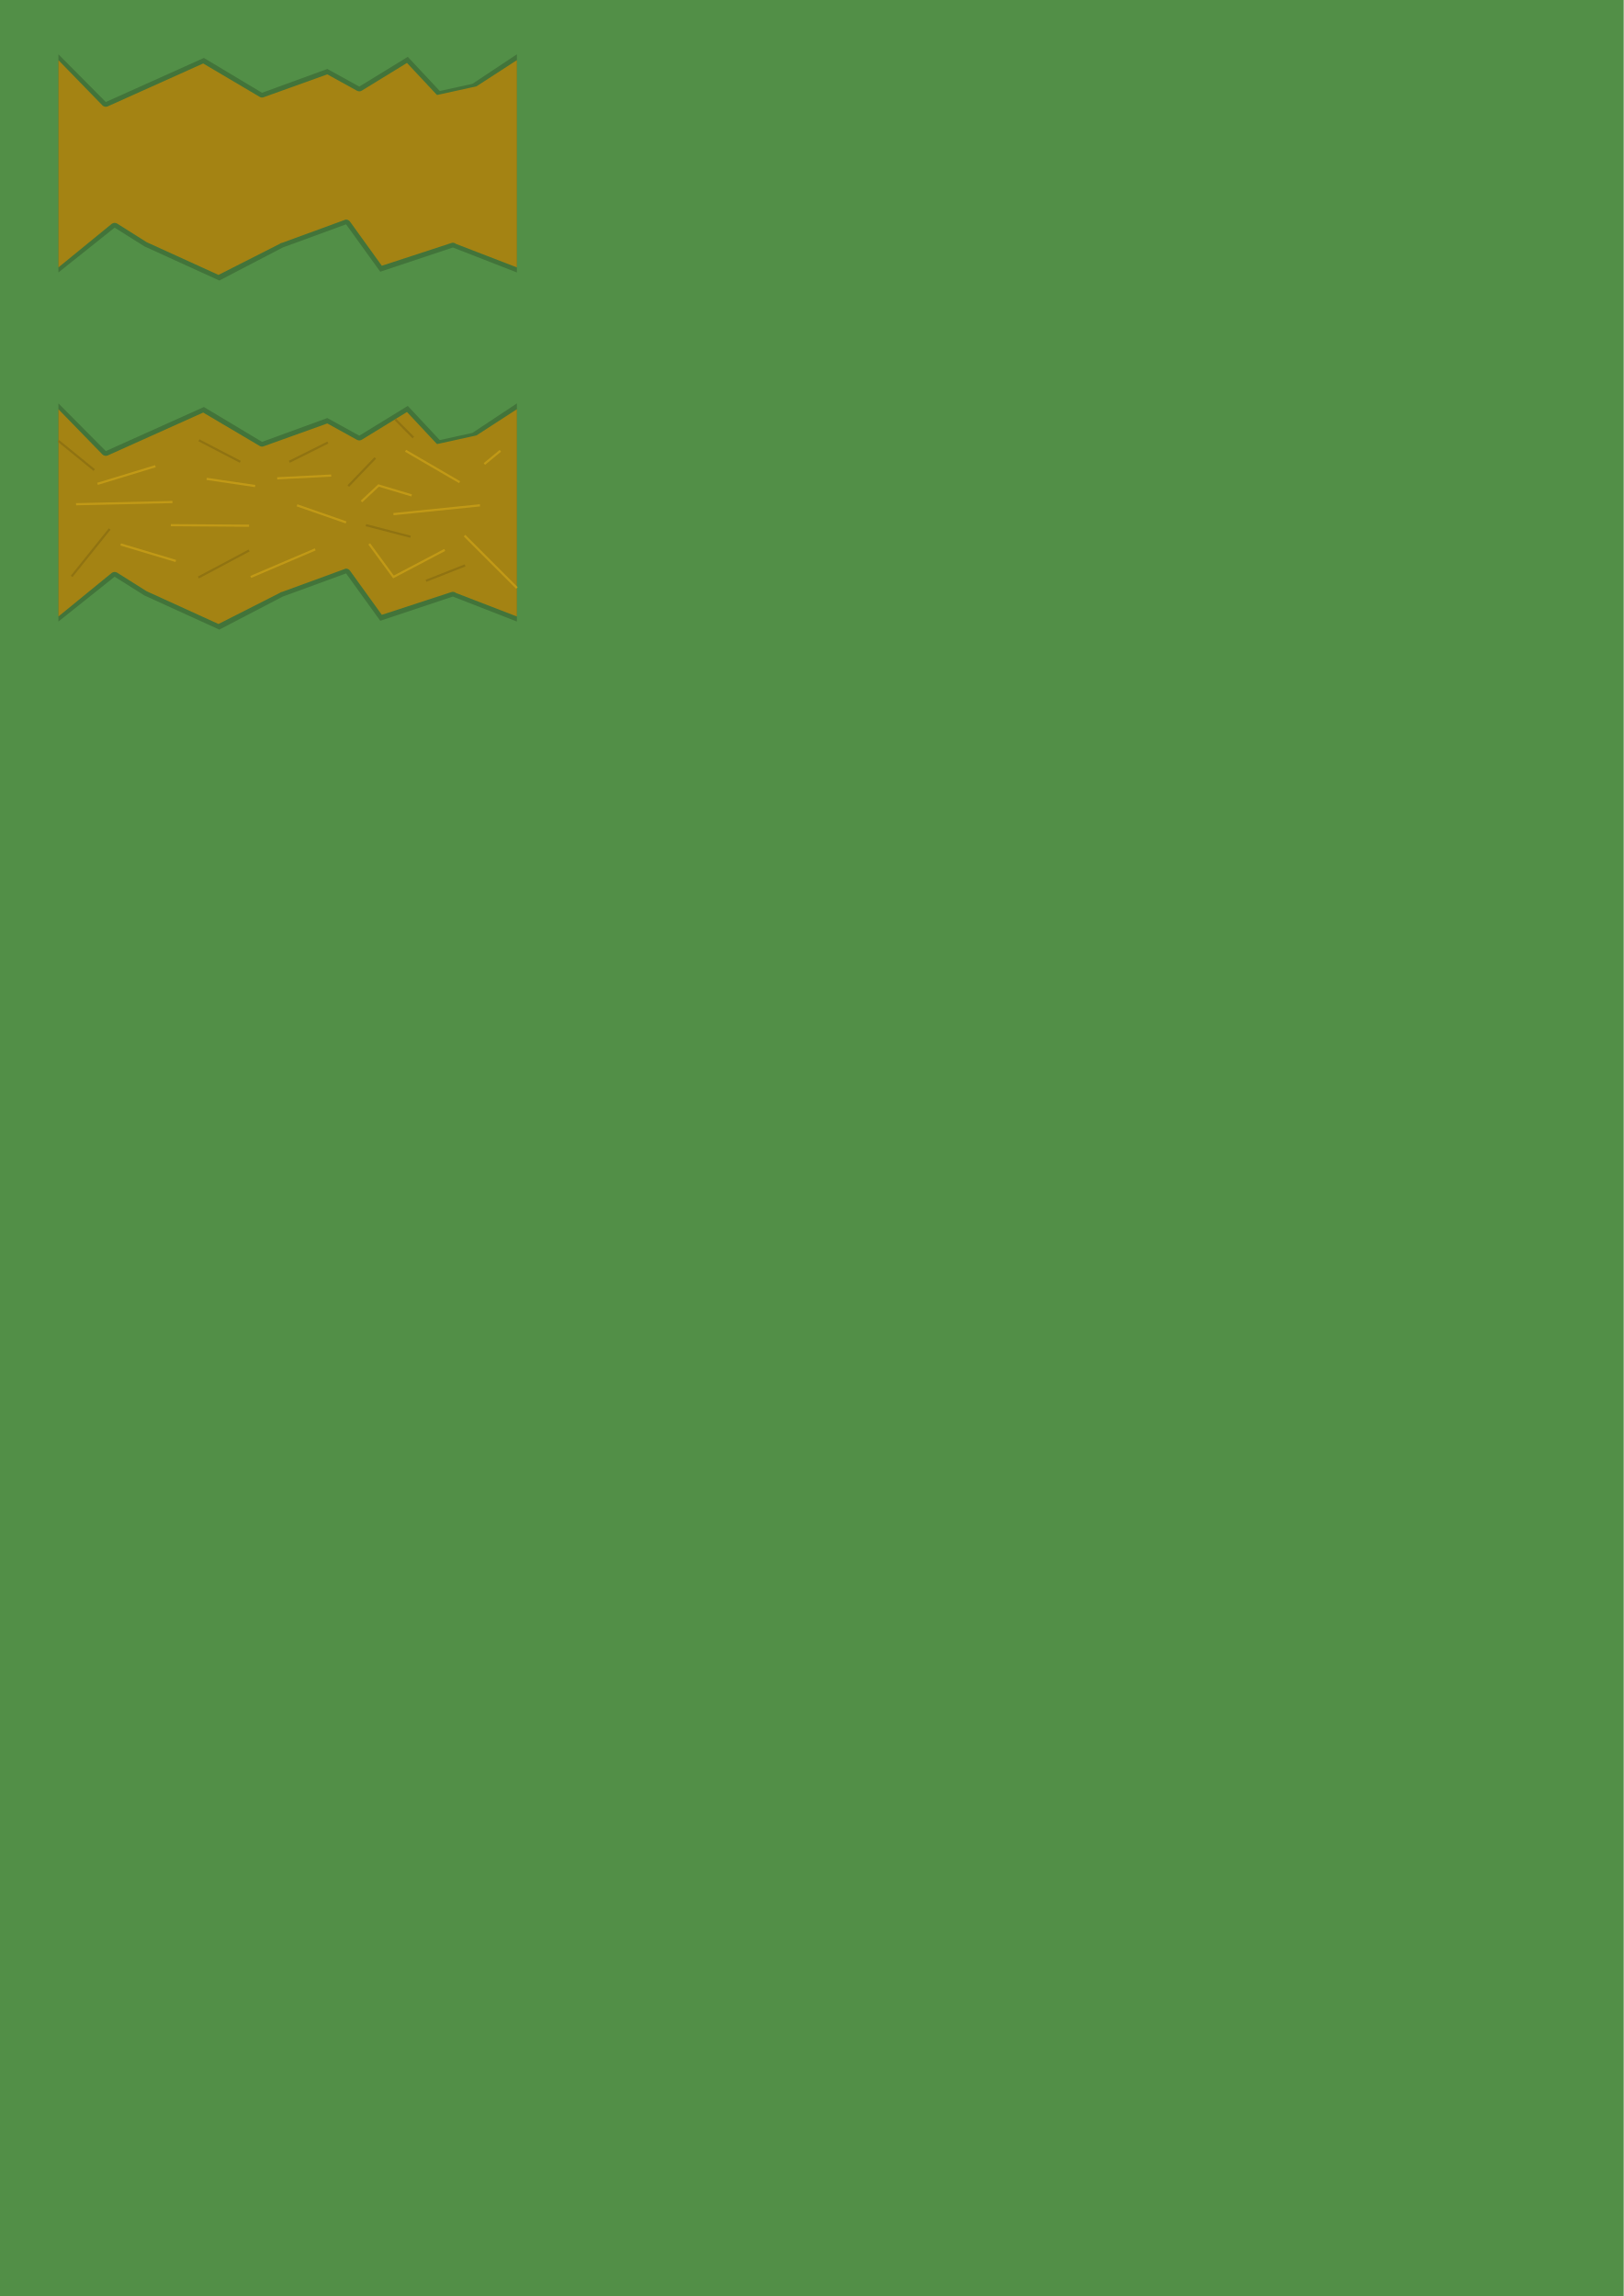
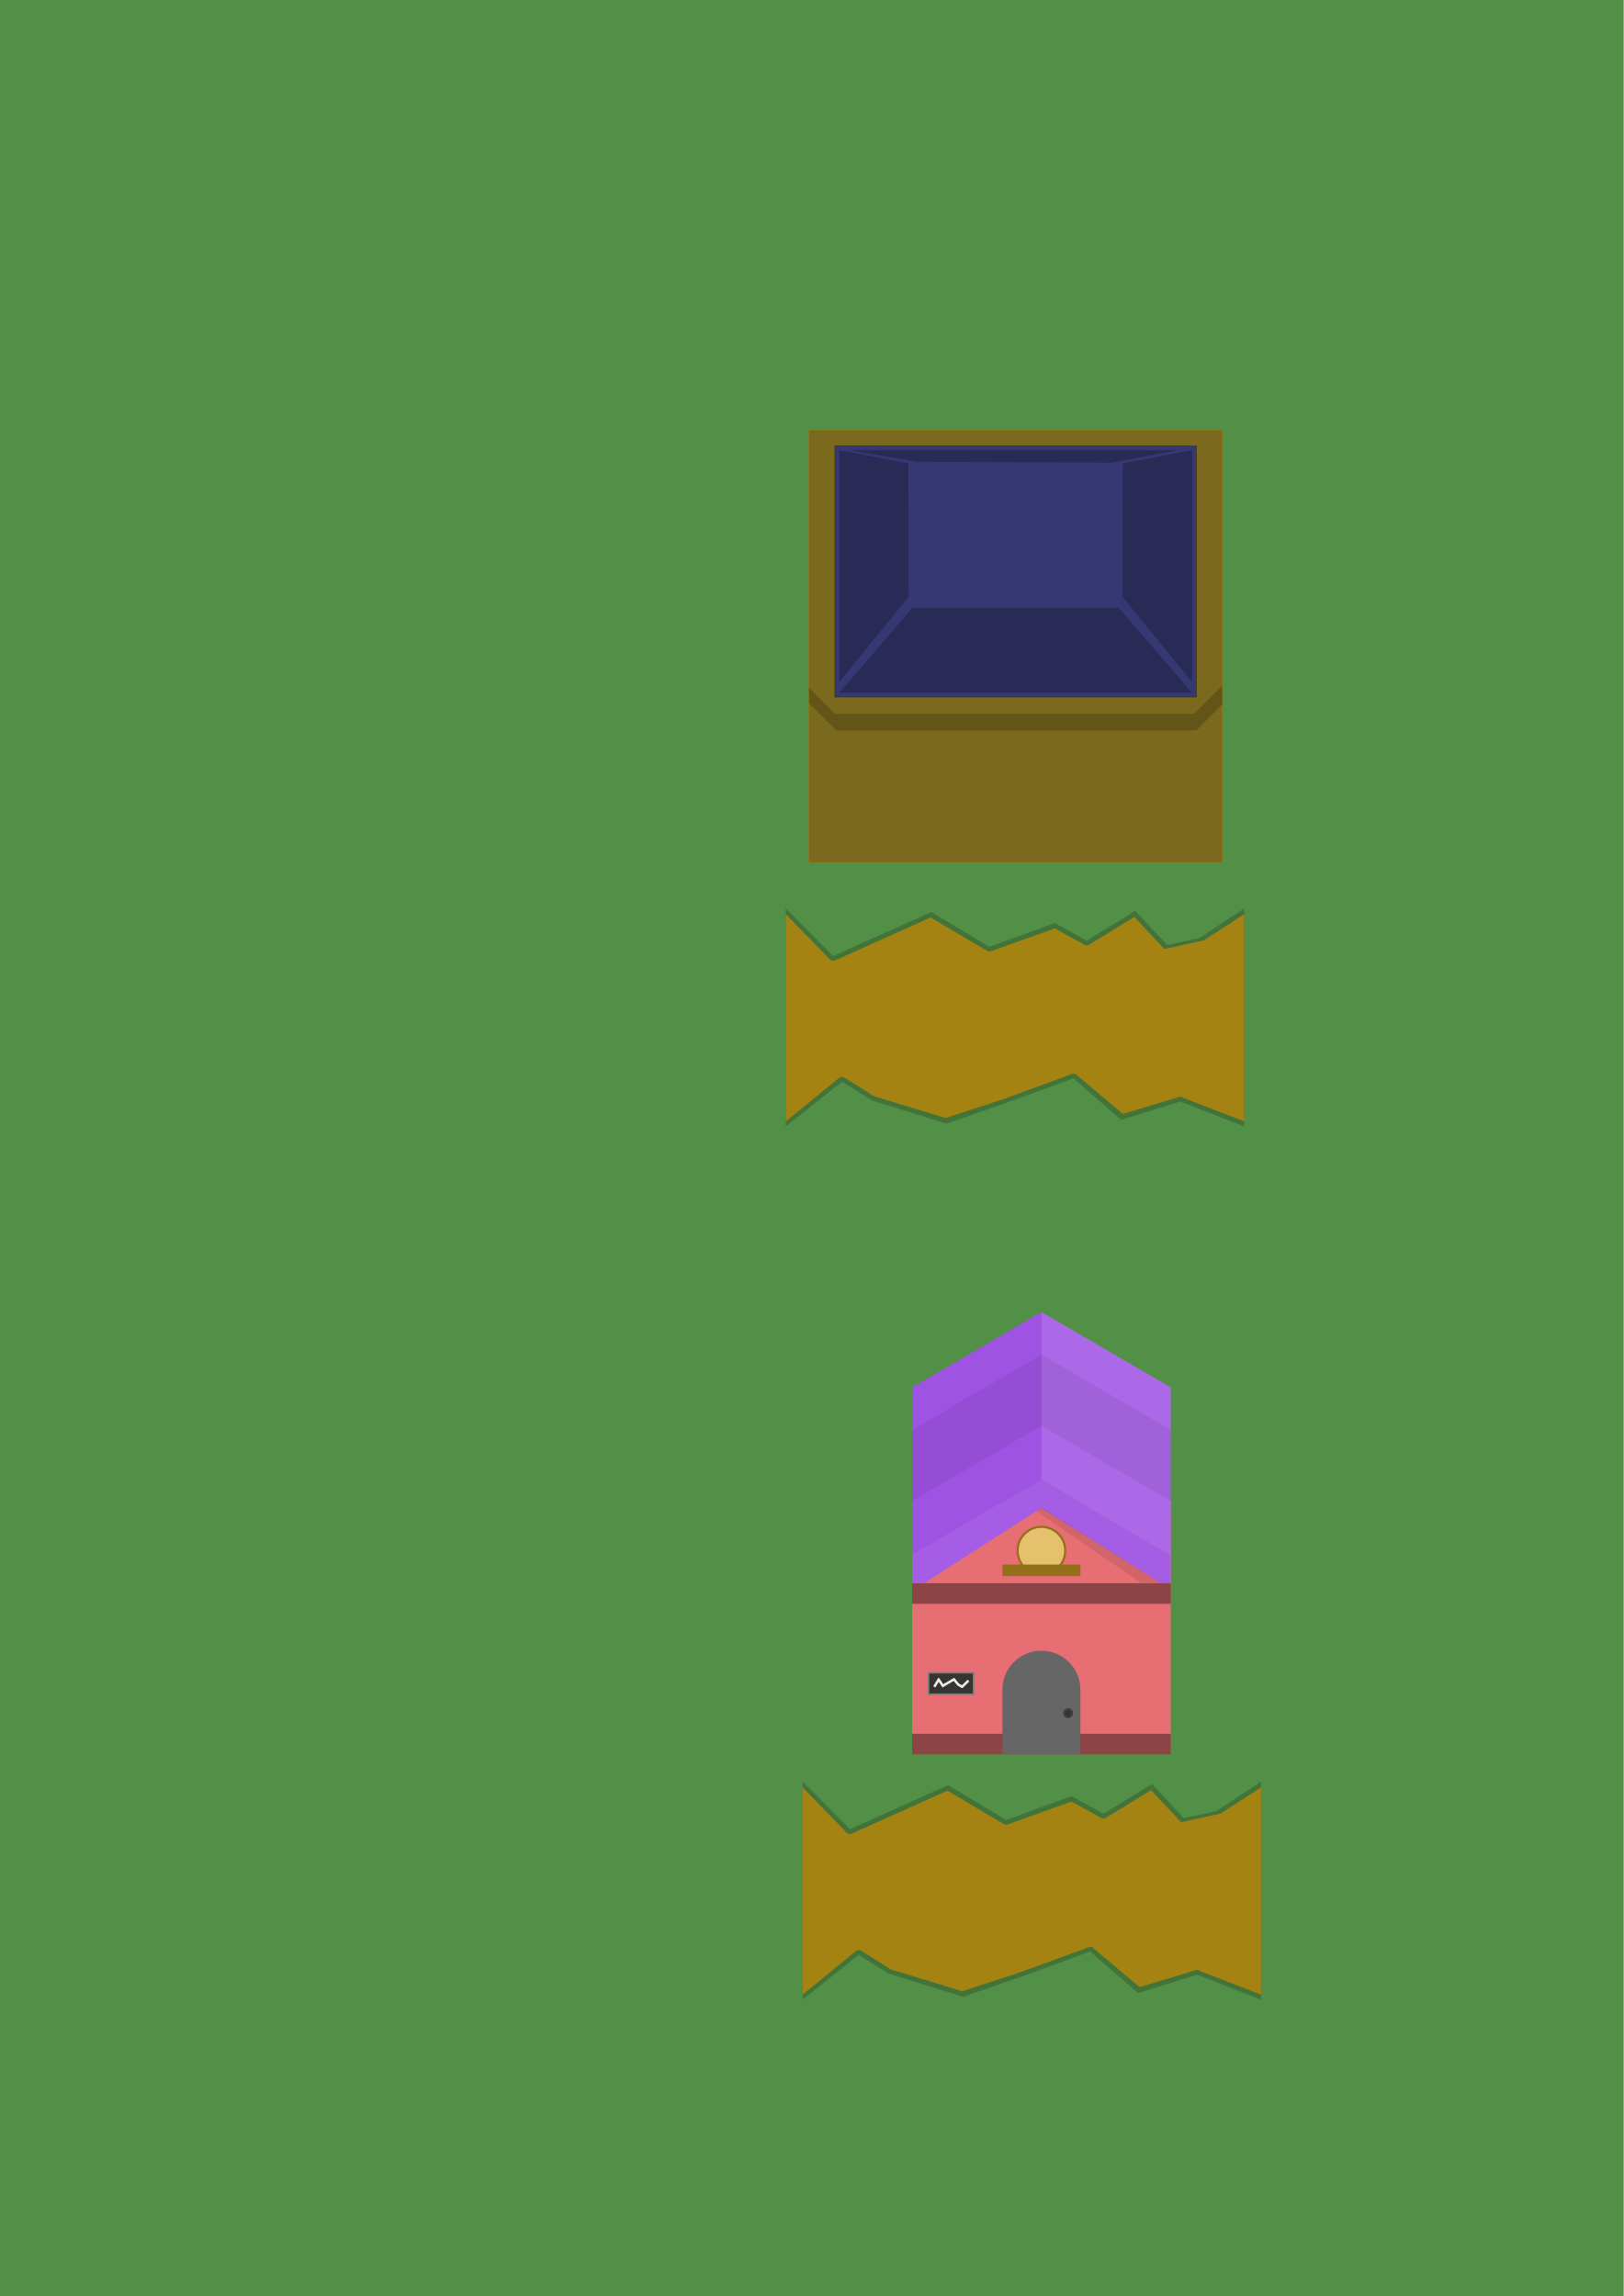
<svg xmlns="http://www.w3.org/2000/svg" width="210mm" height="297mm" viewBox="0 0 744.094 1052.362" id="svg2" version="1.1">
-   <defs id="defs4" />
+   <defs id="defs4">
+     <filter style="color-interpolation-filters:sRGB" id="filter5804" x="-0.02" width="1.039" y="-0.09" height="1.181">
+       <feGaussianBlur stdDeviation="0.129" id="feGaussianBlur5806" />
+     </filter>
+   </defs>
+   <g id="layer3" style="display:none">
+     <rect style="opacity:1;fill:#666666;fill-opacity:1;fill-rule:nonzero;stroke:#907311;stroke-width:0.352;stroke-linecap:butt;stroke-linejoin:miter;stroke-miterlimit:4;stroke-dasharray:none;stroke-dashoffset:0;stroke-opacity:1" id="rect4353" width="511.648" height="511.648" x="901.454" y="-13.598" />
+     <rect y="753.146" x="901.341" height="127.876" width="255.876" id="rect4355" style="opacity:1;fill:#666666;fill-opacity:1;fill-rule:nonzero;stroke:#907311;stroke-width:0.124;stroke-linecap:butt;stroke-linejoin:miter;stroke-miterlimit:4;stroke-dasharray:none;stroke-dashoffset:0;stroke-opacity:1" />
+   </g>
  <g id="layer1" style="display:inline">
    <rect style="opacity:1;fill:#528f47;fill-opacity:1;fill-rule:nonzero;stroke:none;stroke-width:0.3;stroke-linecap:butt;stroke-linejoin:miter;stroke-miterlimit:4;stroke-dasharray:none;stroke-dashoffset:0;stroke-opacity:1" id="rect4136" width="744.094" height="1052.362" x="-1.0658141e-014" y="1.2230086e-012" />
  </g>
-   <g id="layer2">
+   <g id="layer2" style="display:none">
    <g id="g4164" transform="translate(-95.96449,-47.47717)">
      <path id="path4139" d="m 144.452,94.233 44.952,-20.203 26.643,15.973 29.926,-10.922 14.647,8.081 22.223,-13.637 14.647,15.657 14.963,-3.283 20.392,-13.537 0,100 -29.352,-11.446 -33.277,11.099 -15.657,-21.718 -29.021,10.62 -29.062,15.139 -34.345,-15.657 -13.637,-8.586 -25.759,20.551 0,-100 z" style="fill:#42743a;fill-opacity:1;fill-rule:evenodd;stroke:none;stroke-width:1px;stroke-linecap:butt;stroke-linejoin:miter;stroke-opacity:1" />
      <path id="path4143" d="m 282.465,76.318 -20.703,12.705 c -0.67,0.411 -1.509,0.43 -2.197,0.051 l -13.609,-7.51 -28.881,10.365 c -0.774,0.412 -1.719,0.322 -2.4,-0.229 L 189.076,76.572 145.346,96.225 c -0.83,0.373 -1.804,0.192 -2.445,-0.453 l -20.167,-20.731 0,95 24.397,-19.937 c 0.726,-0.579 1.739,-0.635 2.525,-0.141 l 13.512,8.51 32.924,15.008 28.001,-14.204 c 0.347,-0.305 0.782,-0.493 1.242,-0.535 l 29.021,-10.619 c 0.771,-0.072 1.522,0.269 1.975,0.896 l 14.607,20.262 31.647,-10.352 c 0.782,-0.357 1.701,-0.223 2.348,0.344 l 27.913,10.768 0,-95 -18.537,12.011 -3.055,0.674 -14.963,3.283 c -0.145,-0.095 -0.278,-0.207 -0.396,-0.334 z" style="fill:#a48313;fill-opacity:1;fill-rule:evenodd;stroke:none;stroke-width:1px;stroke-linecap:butt;stroke-linejoin:miter;stroke-opacity:1" />
    </g>
    <g id="g4192" transform="translate(-95.96449,112.5228)">
      <path style="fill:#42743a;fill-opacity:1;fill-rule:evenodd;stroke:none;stroke-width:1px;stroke-linecap:butt;stroke-linejoin:miter;stroke-opacity:1" d="m 144.452,94.233 44.952,-20.203 26.643,15.973 29.926,-10.922 14.647,8.081 22.223,-13.637 14.647,15.657 14.963,-3.283 20.392,-13.537 0,100 -29.352,-11.446 -33.277,11.099 -15.657,-21.718 -29.021,10.62 -29.062,15.139 -34.345,-15.657 -13.637,-8.586 -25.759,20.551 0,-100 z" id="path4194" />
      <path style="fill:#a48313;fill-opacity:1;fill-rule:evenodd;stroke:none;stroke-width:1px;stroke-linecap:butt;stroke-linejoin:miter;stroke-opacity:1" d="m 282.465,76.318 -20.703,12.705 c -0.67,0.411 -1.509,0.43 -2.197,0.051 l -13.609,-7.51 -28.881,10.365 c -0.774,0.412 -1.719,0.322 -2.4,-0.229 L 189.076,76.572 145.346,96.225 c -0.83,0.373 -1.804,0.192 -2.445,-0.453 l -20.167,-20.731 0,95 24.397,-19.937 c 0.726,-0.579 1.739,-0.635 2.525,-0.141 l 13.512,8.51 32.924,15.008 28.001,-14.204 c 0.347,-0.305 0.782,-0.493 1.242,-0.535 l 29.021,-10.619 c 0.771,-0.072 1.522,0.269 1.975,0.896 l 14.607,20.262 31.647,-10.352 c 0.782,-0.357 1.701,-0.223 2.348,0.344 l 27.913,10.768 0,-95 -18.537,12.011 -3.055,0.674 -14.963,3.283 c -0.145,-0.095 -0.278,-0.207 -0.396,-0.334 z" id="path4196" />
    </g>
    <path style="fill:none;fill-rule:evenodd;stroke:#c19916;stroke-width:1px;stroke-linecap:butt;stroke-linejoin:miter;stroke-opacity:1" d="m 44.699,221.764 26.517,-8.081" id="path4198" />
    <path style="fill:none;fill-rule:evenodd;stroke:#c19916;stroke-width:1px;stroke-linecap:butt;stroke-linejoin:miter;stroke-opacity:1" d="m 34.85,231.108 44.194,-1.01" id="path4200" />
    <path style="fill:none;fill-rule:evenodd;stroke:#c19916;stroke-width:1px;stroke-linecap:butt;stroke-linejoin:miter;stroke-opacity:1" d="m 55.306,249.543 25.254,7.576" id="path4202" />
    <path style="fill:none;fill-rule:evenodd;stroke:#c19916;stroke-width:1px;stroke-linecap:butt;stroke-linejoin:miter;stroke-opacity:1" d="m 78.287,240.705 35.86,0.253" id="path4204" />
    <path style="fill:none;fill-rule:evenodd;stroke:#c19916;stroke-width:1px;stroke-linecap:butt;stroke-linejoin:miter;stroke-opacity:1" d="m 94.702,219.491 22.223,3.283" id="path4206" />
    <path style="fill:none;fill-rule:evenodd;stroke:#c19916;stroke-width:1px;stroke-linecap:butt;stroke-linejoin:miter;stroke-opacity:1" d="m 127.027,219.239 24.749,-1.263" id="path4208" />
    <path style="fill:none;fill-rule:evenodd;stroke:#c19916;stroke-width:1px;stroke-linecap:butt;stroke-linejoin:miter;stroke-opacity:1" d="m 136.118,231.613 22.476,7.829" id="path4210" />
    <path style="fill:none;fill-rule:evenodd;stroke:#c19916;stroke-width:1px;stroke-linecap:butt;stroke-linejoin:miter;stroke-opacity:1" d="m 114.905,264.443 29.547,-12.627" id="path4212" />
    <path style="fill:none;fill-rule:evenodd;stroke:#c19916;stroke-width:1px;stroke-linecap:butt;stroke-linejoin:miter;stroke-opacity:1" d="m 165.665,229.845 7.829,-7.324 15.152,4.546" id="path4214" />
    <path style="fill:none;fill-rule:evenodd;stroke:#c19916;stroke-width:1px;stroke-linecap:butt;stroke-linejoin:miter;stroke-opacity:1" d="m 169.201,249.291 11.112,15.152 23.486,-12.374" id="path4216" />
    <path style="fill:none;fill-rule:evenodd;stroke:#c19916;stroke-width:1px;stroke-linecap:butt;stroke-linejoin:miter;stroke-opacity:1" d="m 180.312,235.654 39.648,-4.041" id="path4218" />
    <path style="fill:none;fill-rule:evenodd;stroke:#c19916;stroke-width:1px;stroke-linecap:butt;stroke-linejoin:miter;stroke-opacity:1" d="m 185.868,206.612 24.749,14.395" id="path4220" />
    <path style="fill:none;fill-rule:evenodd;stroke:#c19916;stroke-width:1px;stroke-linecap:butt;stroke-linejoin:miter;stroke-opacity:1" d="m 221.981,212.673 7.324,-6.061" id="path4222" />
    <path style="fill:none;fill-rule:evenodd;stroke:#c19916;stroke-width:1px;stroke-linecap:butt;stroke-linejoin:miter;stroke-opacity:1" d="m 212.89,245.503 23.991,23.991" id="path4224" />
    <path style="fill:none;fill-rule:evenodd;stroke:#907311;stroke-width:1px;stroke-linecap:butt;stroke-linejoin:miter;stroke-opacity:1" d="M 90.914,264.696 114.147,252.321" id="path4226" />
    <path style="fill:none;fill-rule:evenodd;stroke:#907311;stroke-width:1px;stroke-linecap:butt;stroke-linejoin:miter;stroke-opacity:1" d="m 91.166,201.814 18.94,9.849" id="path4228" />
    <path style="fill:none;fill-rule:evenodd;stroke:#907311;stroke-width:1px;stroke-linecap:butt;stroke-linejoin:miter;stroke-opacity:1" d="m 159.604,222.774 12.374,-12.879" id="path4230" />
    <path style="fill:none;fill-rule:evenodd;stroke:#907311;stroke-width:1px;stroke-linecap:butt;stroke-linejoin:miter;stroke-opacity:1" d="m 167.685,240.705 20.456,5.303" id="path4232" />
    <path style="fill:none;fill-rule:evenodd;stroke:#907311;stroke-width:1px;stroke-linecap:butt;stroke-linejoin:miter;stroke-opacity:1" d="m 195.212,266.211 17.93,-7.071" id="path4234" />
    <path style="fill:none;fill-rule:evenodd;stroke:#907311;stroke-width:1px;stroke-linecap:butt;stroke-linejoin:miter;stroke-opacity:1" d="M 32.83,264.191 50.255,242.472" id="path4236" />
    <path style="fill:none;fill-rule:evenodd;stroke:#907311;stroke-width:1px;stroke-linecap:butt;stroke-linejoin:miter;stroke-opacity:1" d="m 26.769,202.066 16.415,13.385" id="path4238" />
    <path style="fill:none;fill-rule:evenodd;stroke:#907311;stroke-width:1px;stroke-linecap:butt;stroke-linejoin:miter;stroke-opacity:1" d="m 132.583,211.663 17.678,-8.839" id="path4242" />
    <path style="fill:none;fill-rule:evenodd;stroke:#907311;stroke-width:1px;stroke-linecap:butt;stroke-linejoin:miter;stroke-opacity:1" d="m 181.084,192.165 8.32,8.386" id="path4246" />
+     <g transform="translate(150.5127,-47.47717)" id="g4363">
+       <path style="fill:#42743a;fill-opacity:1;fill-rule:evenodd;stroke:none;stroke-width:1px;stroke-linecap:butt;stroke-linejoin:miter;stroke-opacity:1" d="m 144.452,94.233 44.952,-20.203 26.643,15.973 29.926,-10.922 14.647,8.081 22.223,-13.637 14.647,15.657 14.963,-3.283 20.392,-13.537 0,100 -29.352,-11.446 -27.027,8.42 -21.907,-19.04 -29.021,10.62 -29.241,10.139 -34.167,-10.657 -13.637,-8.586 -25.759,20.551 0,-100 z" id="path4365" />
+       <path style="fill:#a48313;fill-opacity:1;fill-rule:evenodd;stroke:none;stroke-width:1px;stroke-linecap:butt;stroke-linejoin:miter;stroke-opacity:1" d="m 282.465,76.318 -20.703,12.705 c -0.67,0.411 -1.509,0.43 -2.197,0.051 l -13.609,-7.51 -28.881,10.365 c -0.774,0.412 -1.719,0.322 -2.4,-0.229 L 189.076,76.572 145.346,96.225 c -0.83,0.373 -1.804,0.192 -2.445,-0.453 l -20.167,-20.731 0,95 24.397,-19.937 c 0.726,-0.579 1.739,-0.635 2.525,-0.141 l 13.512,8.51 32.745,10.008 28.179,-9.204 c 0.347,-0.305 0.782,-0.493 1.242,-0.535 l 29.021,-10.619 c 0.771,-0.072 1.522,0.269 1.975,0.896 l 20.857,17.583 25.397,-7.674 c 0.782,-0.357 1.701,-0.223 2.348,0.344 l 27.913,10.768 0,-95 -18.537,12.011 -3.055,0.674 -14.963,3.283 c -0.145,-0.095 -0.278,-0.207 -0.396,-0.334 z" id="path4367" />
+     </g>
+     <g id="g4369" transform="translate(830.3454,424.5262)" style="fill:#528f47;fill-opacity:1">
+       <g id="g4375" transform="matrix(1.218399,0,0,1.28,-78.60527,235.9338)" style="fill:#528f47;fill-opacity:1">
+         <path style="fill:#528f47;fill-opacity:1;fill-rule:evenodd;stroke:none;stroke-width:1px;stroke-linecap:butt;stroke-linejoin:miter;stroke-opacity:1" d="m 144.452,94.233 44.952,-20.203 26.643,15.973 29.926,-10.922 14.647,8.081 22.223,-13.637 14.647,15.657 14.963,-3.283 20.392,-13.537 0,100 -29.352,-11.446 -27.027,8.42 -21.907,-19.04 -29.021,10.62 -29.241,10.139 -34.167,-10.657 -13.637,-8.586 -25.759,20.551 0,-100 z" id="path4371" />
+         <path style="fill:#528f47;fill-opacity:1;fill-rule:evenodd;stroke:none;stroke-width:1px;stroke-linecap:butt;stroke-linejoin:miter;stroke-opacity:1" d="m 282.465,76.318 -20.703,12.705 c -0.67,0.411 -1.509,0.43 -2.197,0.051 l -13.609,-7.51 -28.881,10.365 c -0.774,0.412 -1.719,0.322 -2.4,-0.229 L 189.076,76.572 145.346,96.225 c -0.83,0.373 -1.804,0.192 -2.445,-0.453 l -20.167,-20.731 0,95 24.397,-19.937 c 0.726,-0.579 1.739,-0.635 2.525,-0.141 l 13.512,8.51 32.745,10.008 28.179,-9.204 c 0.347,-0.305 0.782,-0.493 1.242,-0.535 l 29.021,-10.619 c 0.771,-0.072 1.522,0.269 1.975,0.896 l 20.857,17.583 25.397,-7.674 c 0.782,-0.357 1.701,-0.223 2.348,0.344 l 27.913,10.768 0,-95 -18.537,12.011 -3.055,0.674 -14.963,3.283 c -0.145,-0.095 -0.278,-0.207 -0.396,-0.334 z" id="path4373" />
+       </g>
+     </g>
+   </g>
+   <g id="layer4">
+     <rect style="opacity:1;fill:#7b691d;fill-opacity:1;fill-rule:nonzero;stroke:#907311;stroke-width:0.3;stroke-linecap:butt;stroke-linejoin:miter;stroke-miterlimit:4;stroke-dasharray:none;stroke-dashoffset:0;stroke-opacity:1" id="rect4380" width="189.404" height="197.99" x="370.726" y="197.268" />
+     <g style="display:inline" id="g4382" transform="translate(237.3859,343.9569)">
+       <path id="path4384" d="m 144.452,94.233 44.952,-20.203 26.643,15.973 29.926,-10.922 14.647,8.081 22.223,-13.637 14.647,15.657 14.963,-3.283 20.392,-13.537 0,100 -29.352,-11.446 -27.027,8.42 -21.907,-19.04 -29.021,10.62 -29.241,10.139 -34.167,-10.657 -13.637,-8.586 -25.759,20.551 0,-100 z" style="fill:#42743a;fill-opacity:1;fill-rule:evenodd;stroke:none;stroke-width:1px;stroke-linecap:butt;stroke-linejoin:miter;stroke-opacity:1" />
+       <path id="path4386" d="m 282.465,76.318 -20.703,12.705 c -0.67,0.411 -1.509,0.43 -2.197,0.051 l -13.609,-7.51 -28.881,10.365 c -0.774,0.412 -1.719,0.322 -2.4,-0.229 L 189.076,76.572 145.346,96.225 c -0.83,0.373 -1.804,0.192 -2.445,-0.453 l -20.167,-20.731 0,95 24.397,-19.937 c 0.726,-0.579 1.739,-0.635 2.525,-0.141 l 13.512,8.51 32.745,10.008 28.179,-9.204 c 0.347,-0.305 0.782,-0.493 1.242,-0.535 l 29.021,-10.619 c 0.771,-0.072 1.522,0.269 1.975,0.896 l 20.857,17.583 25.397,-7.674 c 0.782,-0.357 1.701,-0.223 2.348,0.344 l 27.913,10.768 0,-95 -18.537,12.011 -3.055,0.674 -14.963,3.283 c -0.145,-0.095 -0.278,-0.207 -0.396,-0.334 z" style="fill:#a48313;fill-opacity:1;fill-rule:evenodd;stroke:none;stroke-width:1px;stroke-linecap:butt;stroke-linejoin:miter;stroke-opacity:1" />
+     </g>
+     <path style="opacity:1;fill:#363873;fill-opacity:1;fill-rule:nonzero;stroke:#413408;stroke-width:0.3;stroke-linecap:butt;stroke-linejoin:miter;stroke-miterlimit:4;stroke-dasharray:none;stroke-dashoffset:0;stroke-opacity:1" d="m 382.615,206.359 c 0,37.706 0,75.411 0,113.117 55.208,0 110.417,0 165.625,0 0,-38.372 0,-76.745 0,-115.117 -55.208,0 -110.417,0 -165.625,0 l 0,1 0,1 z" id="rect4391" />
+     <path style="opacity:1;fill:#292a56;fill-opacity:1;fill-rule:nonzero;stroke:none;stroke-width:0.3;stroke-linecap:butt;stroke-linejoin:miter;stroke-miterlimit:4;stroke-dasharray:none;stroke-dashoffset:0;stroke-opacity:1" d="m 418.203,278.585 94.449,0 33.588,38.891 -161.624,0 z" id="rect4393" />
+     <path style="opacity:1;fill:#292a56;fill-opacity:1;fill-rule:nonzero;stroke:none;stroke-width:0.3;stroke-linecap:butt;stroke-linejoin:miter;stroke-miterlimit:4;stroke-dasharray:none;stroke-dashoffset:0;stroke-opacity:1" d="m 514.571,212.369 31.669,-6.009 -2e-5,106.205 -31.847,-39.107 z" id="rect4395" />
+     <path style="opacity:1;fill:#292a56;fill-opacity:1;fill-rule:nonzero;stroke:none;stroke-width:0.3;stroke-linecap:butt;stroke-linejoin:miter;stroke-miterlimit:4;stroke-dasharray:none;stroke-dashoffset:0;stroke-opacity:1" d="m 389.147,206.359 150.501,0 -29.821,5.683 -89.608,-0.357 z" id="rect4397" />
+     <path id="path4404" d="m 416.284,212.369 -31.669,-6.009 2e-5,106.205 31.847,-39.107 z" style="opacity:1;fill:#292a56;fill-opacity:1;fill-rule:nonzero;stroke:none;stroke-width:0.3;stroke-linecap:butt;stroke-linejoin:miter;stroke-miterlimit:4;stroke-dasharray:none;stroke-dashoffset:0;stroke-opacity:1" />
+     <path style="fill:#000000;fill-opacity:0.194;fill-rule:evenodd;stroke:none;stroke-width:1px;stroke-linecap:butt;stroke-linejoin:miter;stroke-opacity:1" d="m 560.13,314.206 -13.006,13.006 -164.39,0 -12.008,-12.008 0,7.071 12.539,12.539 164.92,0 11.945,-11.945 0,-7.841" id="path4412" />
+     <g transform="translate(245.063,744.1794)" id="g4422" style="display:inline">
+       <path style="fill:#42743a;fill-opacity:1;fill-rule:evenodd;stroke:none;stroke-width:1px;stroke-linecap:butt;stroke-linejoin:miter;stroke-opacity:1" d="m 144.452,94.233 44.952,-20.203 26.643,15.973 29.926,-10.922 14.647,8.081 22.223,-13.637 14.647,15.657 14.963,-3.283 20.392,-13.537 0,100 -29.352,-11.446 -27.027,8.42 -21.907,-19.04 -29.021,10.62 -29.241,10.139 -34.167,-10.657 -13.637,-8.586 -25.759,20.551 0,-100 z" id="path4424" />
+       <path style="fill:#a48313;fill-opacity:1;fill-rule:evenodd;stroke:none;stroke-width:1px;stroke-linecap:butt;stroke-linejoin:miter;stroke-opacity:1" d="m 282.465,76.318 -20.703,12.705 c -0.67,0.411 -1.509,0.43 -2.197,0.051 l -13.609,-7.51 -28.881,10.365 c -0.774,0.412 -1.719,0.322 -2.4,-0.229 L 189.076,76.572 145.346,96.225 c -0.83,0.373 -1.804,0.192 -2.445,-0.453 l -20.167,-20.731 0,95 24.397,-19.937 c 0.726,-0.579 1.739,-0.635 2.525,-0.141 l 13.512,8.51 32.745,10.008 28.179,-9.204 c 0.347,-0.305 0.782,-0.493 1.242,-0.535 l 29.021,-10.619 c 0.771,-0.072 1.522,0.269 1.975,0.896 l 20.857,17.583 25.397,-7.674 c 0.782,-0.357 1.701,-0.223 2.348,0.344 l 27.913,10.768 0,-95 -18.537,12.011 -3.055,0.674 -14.963,3.283 c -0.145,-0.095 -0.278,-0.207 -0.396,-0.334 z" id="path4426" />
+     </g>
+     <rect style="opacity:1;fill:#e76f74;fill-opacity:1;fill-rule:nonzero;stroke:none;stroke-width:0.3;stroke-linecap:butt;stroke-linejoin:miter;stroke-miterlimit:4;stroke-dasharray:none;stroke-dashoffset:0;stroke-opacity:1" id="rect4460" width="118.5" height="116.078" x="418" y="688.034" />
+     <path style="opacity:1;fill:#9f53e3;fill-opacity:1;fill-rule:nonzero;stroke:none;stroke-width:0.3;stroke-linecap:butt;stroke-linejoin:miter;stroke-miterlimit:4;stroke-dasharray:none;stroke-dashoffset:0;stroke-opacity:1" d="m 418,635.906 59.25,-34.544 0,76.878 -59.25,34.544 z" id="rect4428" />
+     <path id="path4431" d="m 536.5,635.906 -59.25,-34.544 0,76.878 59.25,34.544 z" style="opacity:1;fill:#ab69e7;fill-opacity:1;fill-rule:nonzero;stroke:none;stroke-width:0.3;stroke-linecap:butt;stroke-linejoin:miter;stroke-miterlimit:4;stroke-dasharray:none;stroke-dashoffset:0;stroke-opacity:1" />
+     <path style="opacity:1;fill:#000000;fill-opacity:0.07;fill-rule:nonzero;stroke:none;stroke-width:0.3;stroke-linecap:butt;stroke-linejoin:miter;stroke-miterlimit:4;stroke-dasharray:none;stroke-dashoffset:0;stroke-opacity:1" d="M 477.25,620.862 418,655.407 l 0,32.627 59.25,-34.543 59.25,34.543 0,-32.627 z" id="path4444" />
+     <path style="opacity:1;fill:#a55de5;fill-opacity:1;fill-rule:nonzero;stroke:none;stroke-width:0.3;stroke-linecap:butt;stroke-linejoin:miter;stroke-miterlimit:4;stroke-dasharray:none;stroke-dashoffset:0;stroke-opacity:1" d="m 477.25,678.24 -59.25,34.545 0,12.884 5.468,-3.4e-4 53.782,-34.543 54.761,34.543 4.489,0 0,-12.883 z" id="path4455" />
+     <rect y="725.669" x="418" height="9.444" width="118.5" id="rect4470" style="opacity:1;fill:#000000;fill-opacity:0.388;fill-rule:nonzero;stroke:none;stroke-width:0.3;stroke-linecap:butt;stroke-linejoin:miter;stroke-miterlimit:4;stroke-dasharray:none;stroke-dashoffset:0;stroke-opacity:1" />
+     <circle style="opacity:1;fill:#e5c16d;fill-opacity:1;fill-rule:nonzero;stroke:#95701a;stroke-width:1;stroke-linecap:butt;stroke-linejoin:miter;stroke-miterlimit:4;stroke-dasharray:none;stroke-dashoffset:0;stroke-opacity:1" id="path4472" cx="477.25" cy="710.723" r="10.916" />
+     <rect style="opacity:1;fill:#95701a;fill-opacity:1;fill-rule:nonzero;stroke:none;stroke-width:0.3;stroke-linecap:butt;stroke-linejoin:miter;stroke-miterlimit:4;stroke-dasharray:none;stroke-dashoffset:0;stroke-opacity:1" id="rect4490" width="35.75" height="5.306" x="459.375" y="717.1" />
+     <rect style="opacity:1;fill:#000000;fill-opacity:0.388;fill-rule:nonzero;stroke:none;stroke-width:0.3;stroke-linecap:butt;stroke-linejoin:miter;stroke-miterlimit:4;stroke-dasharray:none;stroke-dashoffset:0;stroke-opacity:1" id="rect4492" width="118.5" height="9.444" x="418" y="794.669" />
+     <path style="opacity:1;fill:#666666;fill-opacity:1;fill-rule:nonzero;stroke:none;stroke-width:0.3;stroke-linecap:butt;stroke-linejoin:miter;stroke-miterlimit:4;stroke-dasharray:none;stroke-dashoffset:0;stroke-opacity:1" d="M 477.25 756.609 C 467.347 756.609 459.375 764.582 459.375 774.484 L 459.375 783.832 L 459.375 786.236 L 459.375 804.111 L 477.25 804.111 L 495.125 804.111 L 495.125 786.236 L 495.125 783.832 L 495.125 774.484 C 495.125 764.582 487.153 756.609 477.25 756.609 z " id="rect4494" />
+     <circle style="opacity:1;fill:#333333;fill-opacity:1;fill-rule:nonzero;stroke:#3e3e3e;stroke-width:1;stroke-linecap:butt;stroke-linejoin:miter;stroke-miterlimit:4;stroke-dasharray:none;stroke-dashoffset:0;stroke-opacity:1" id="path4498" cx="489.495" cy="785.253" r="1.768" />
+     <rect style="opacity:1;fill:#373530;fill-opacity:1;fill-rule:nonzero;stroke:#7d7d7d;stroke-width:0.699;stroke-linecap:butt;stroke-linejoin:miter;stroke-miterlimit:4;stroke-dasharray:none;stroke-dashoffset:0;stroke-opacity:1" id="rect4500" width="20.63" height="9.829" x="425.528" y="766.717" ry="0" />
+     <path style="fill:none;fill-rule:evenodd;stroke:#ededed;stroke-width:1.133px;stroke-linecap:butt;stroke-linejoin:miter;stroke-opacity:1;filter:url(#filter5804)" d="m 428.149,773.149 2.017,-3.315 1.929,2.858 5.086,-2.972 1.841,2.286 1.841,1.143 2.981,-2.858" id="path4502" />
+     <path id="path5808" d="m 477.25,690.74 -2.338,1.888 48.099,33.041 4.739,0 4.261,-3.2e-4 z" style="opacity:1;fill:#000000;fill-opacity:0.092;fill-rule:nonzero;stroke:none;stroke-width:0.3;stroke-linecap:butt;stroke-linejoin:miter;stroke-miterlimit:4;stroke-dasharray:none;stroke-dashoffset:0;stroke-opacity:1" />
  </g>
</svg>
